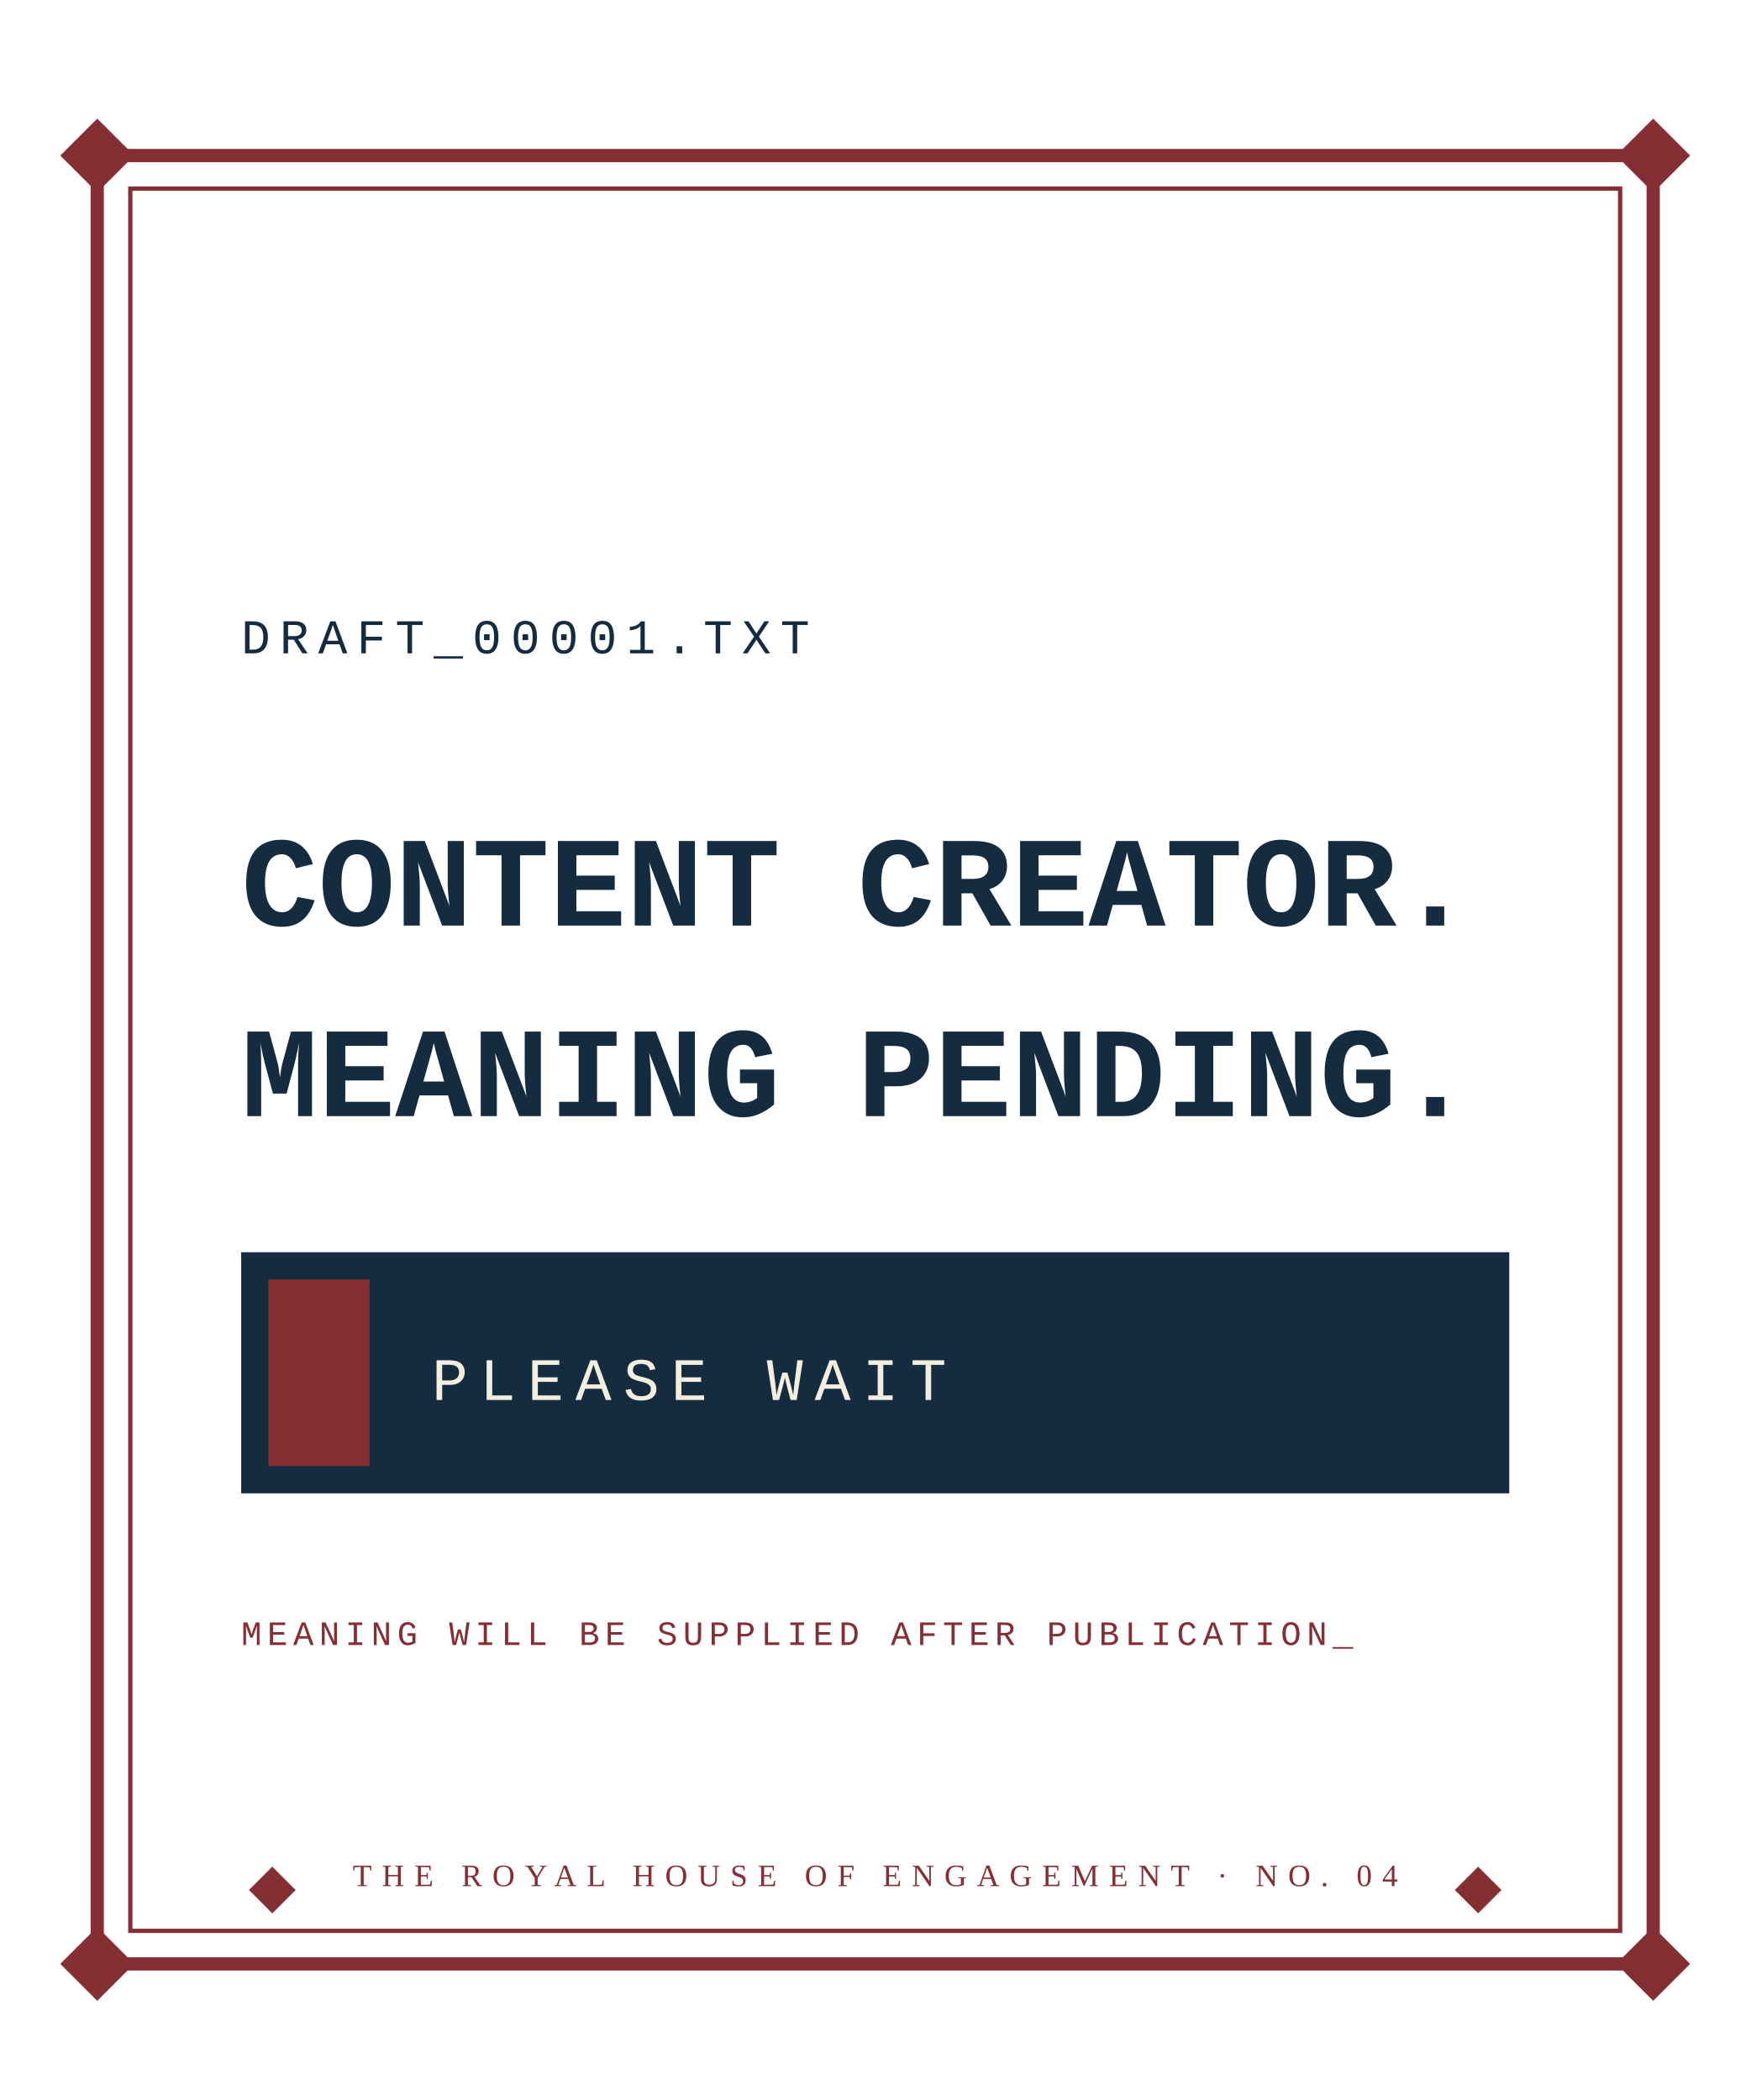
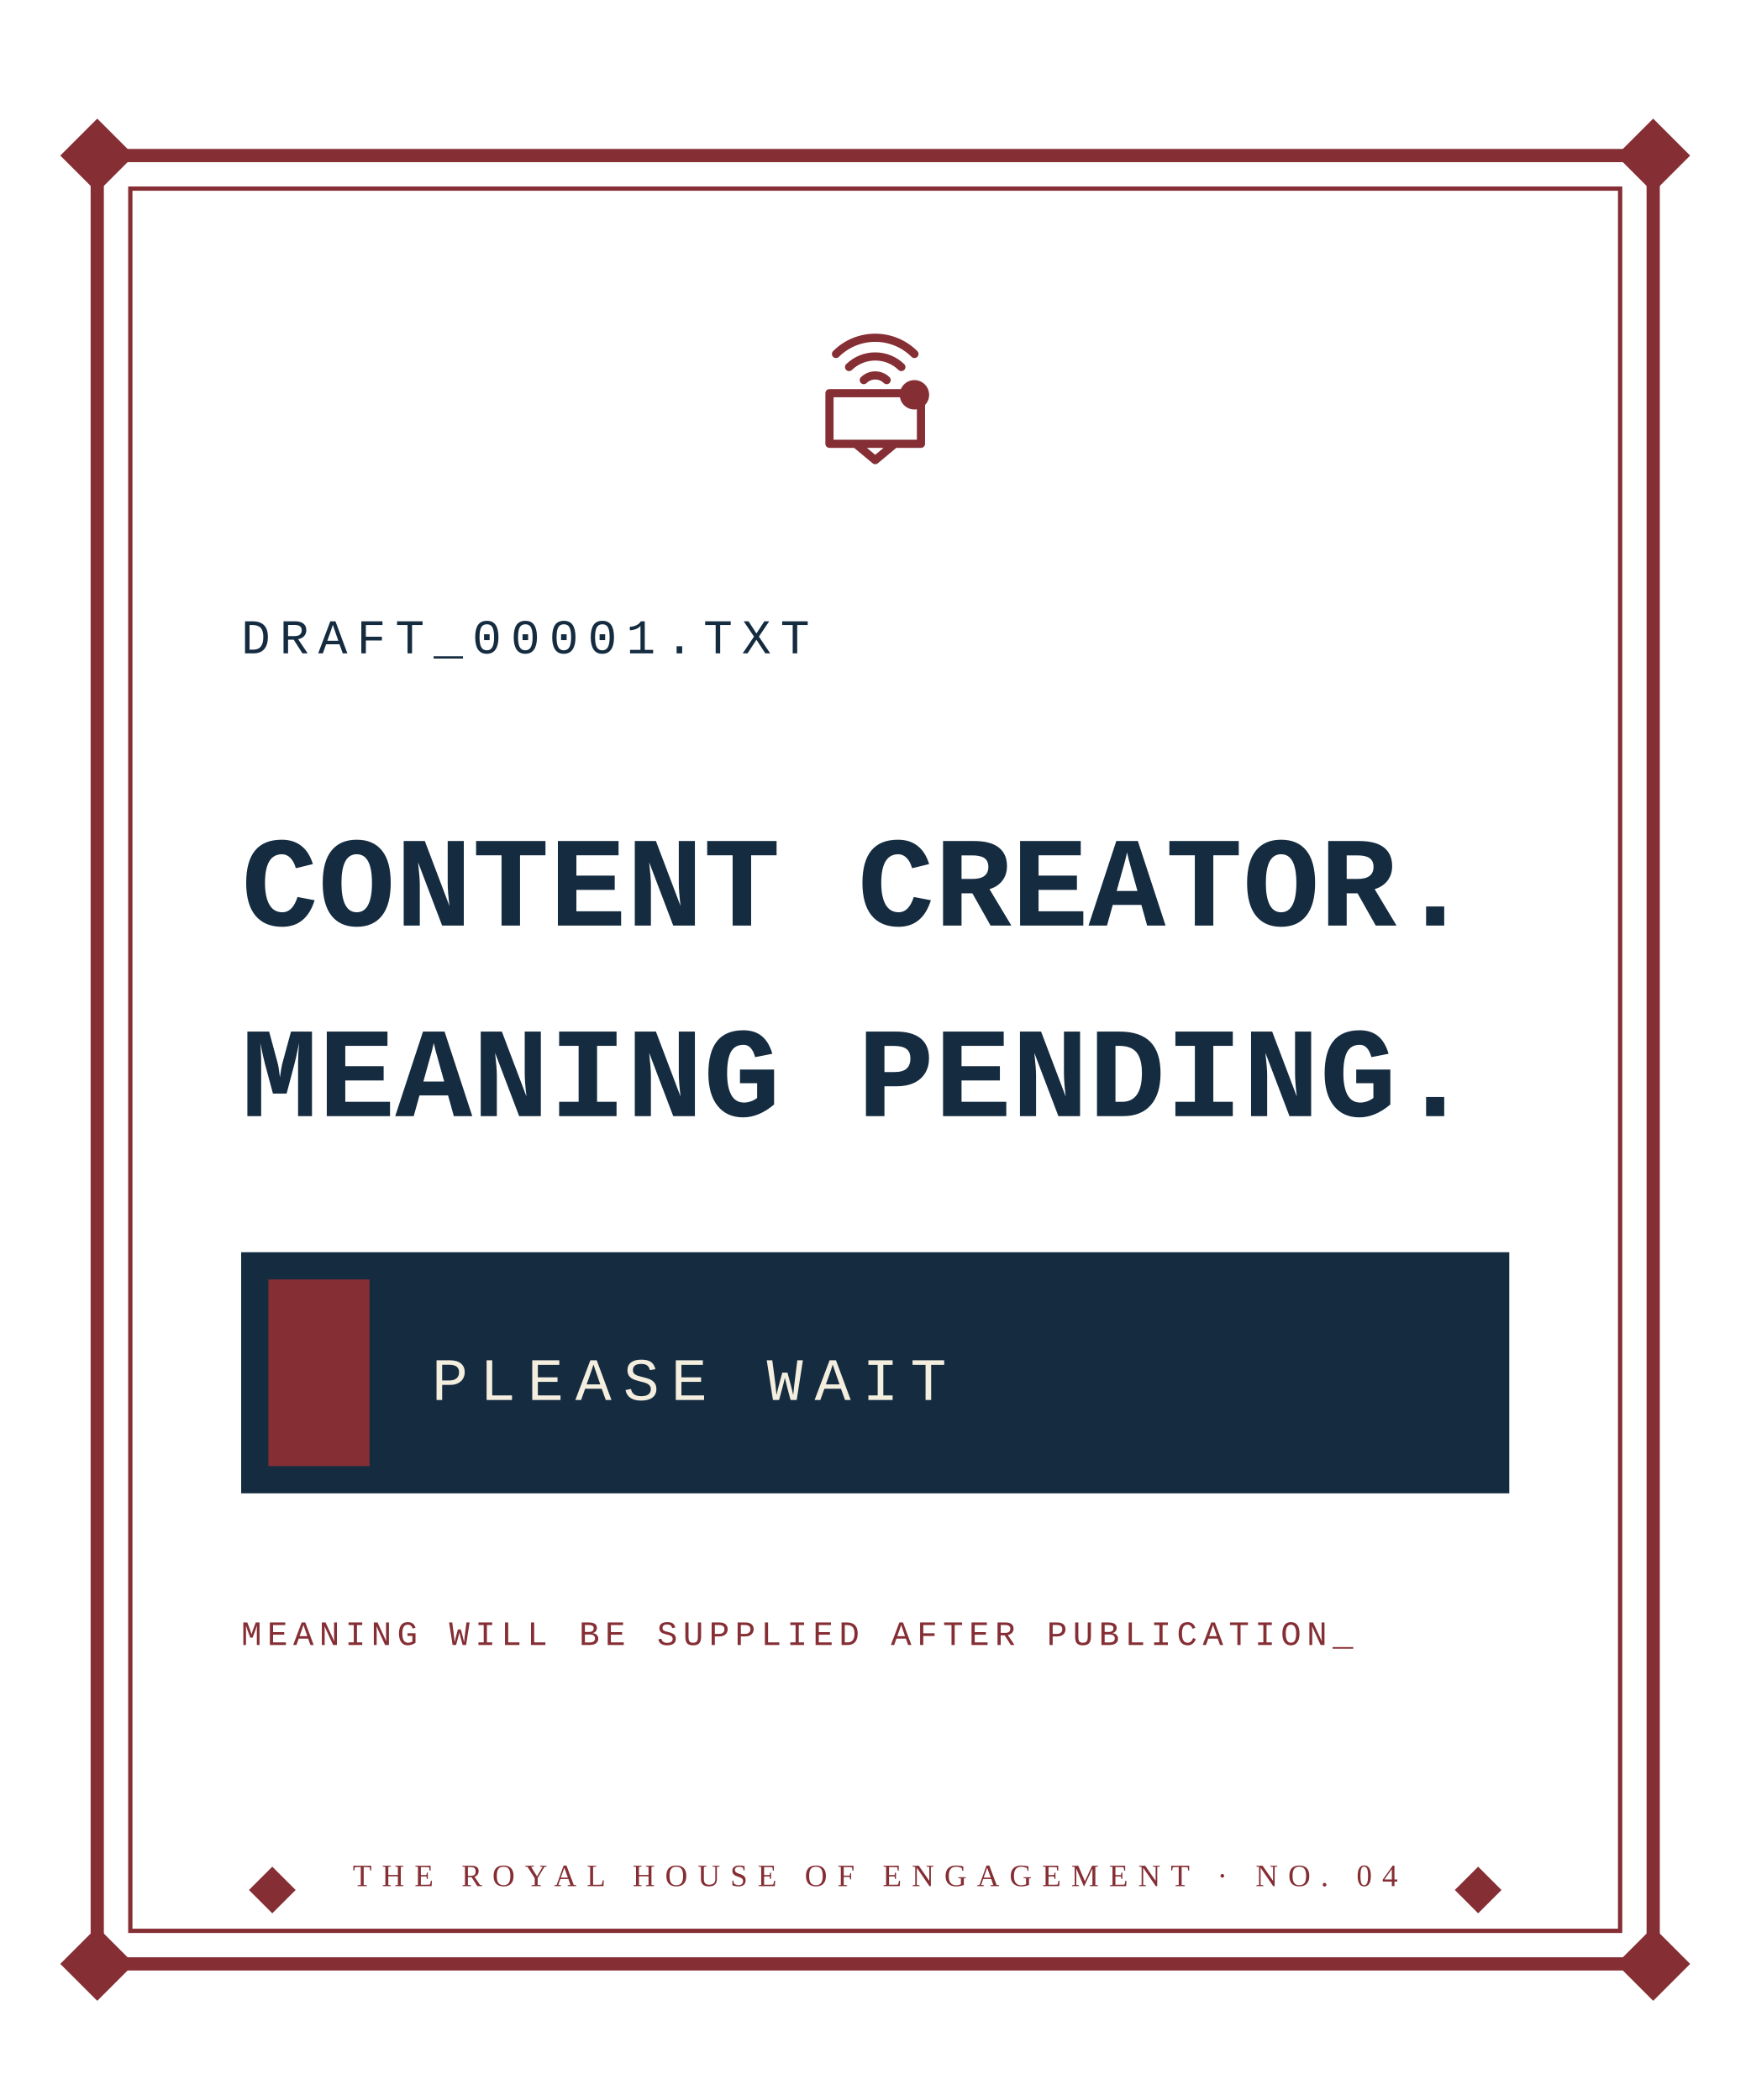
<svg xmlns="http://www.w3.org/2000/svg" width="4500" height="5400" viewBox="0 0 4500 5400">
  <g font-family="Courier New, Courier, monospace">
    <text x="620" y="1680" fill="#142B40" font-size="125" letter-spacing="24">DRAFT_00001.TXT</text>
    <text x="620" y="2380" fill="#142B40" font-size="330" font-weight="700">CONTENT CREATOR.</text>
    <text x="620" y="2870" fill="#142B40" font-size="330" font-weight="700">MEANING PENDING.</text>
    <rect x="620" y="3220" width="3260" height="620" fill="#142B40" />
    <rect x="690" y="3290" width="260" height="480" fill="#852E34" />
    <text x="1110" y="3600" fill="#F4EEDF" font-size="155" letter-spacing="30" data-production="garment-color knockout; not a third ink">PLEASE WAIT</text>
    <text x="620" y="4230" fill="#852E34" font-size="88" letter-spacing="14">MEANING WILL BE SUPPLIED AFTER PUBLICATION_</text>
+   </g>
+   <g id="house-mark" transform="translate(2040 780) scale(4.2)" fill="none" stroke="#852E34" stroke-width="5" stroke-linecap="round" stroke-linejoin="round">
+     <path d="M26 31a34 34 0 0 1 48 0M34 39a23 23 0 0 1 32 0M43 47a10 10 0 0 1 14 0" />
+     <path d="M22 55h56v31H22zM38 86 50 96l12-10" />
+     <circle cx="74" cy="56" r="9" fill="#852E34" stroke="none" />
  </g>
  <g id="house-frame">
    <g fill="none" stroke="#852E34">
      <rect x="250" y="400" width="4000" height="4650" stroke-width="34" />
      <rect x="335" y="485" width="3830" height="4480" stroke-width="11" />
    </g>
    <g fill="#852E34">
      <path d="M250 305l95 95-95 95-95-95z" />
      <path d="M4250 305l95 95-95 95-95-95z" />
      <path d="M250 4955l95 95-95 95-95-95z" />
      <path d="M4250 4955l95 95-95 95-95-95z" />
      <path d="M700 4800l60 60-60 60-60-60z" />
      <path d="M3800 4800l60 60-60 60-60-60z" />
    </g>
    <text x="2250" y="4850" fill="#852E34" font-family="Georgia, 'Times New Roman', serif" font-size="80" letter-spacing="26" text-anchor="middle">THE ROYAL HOUSE OF ENGAGEMENT · NO. 04</text>
  </g>
</svg>
